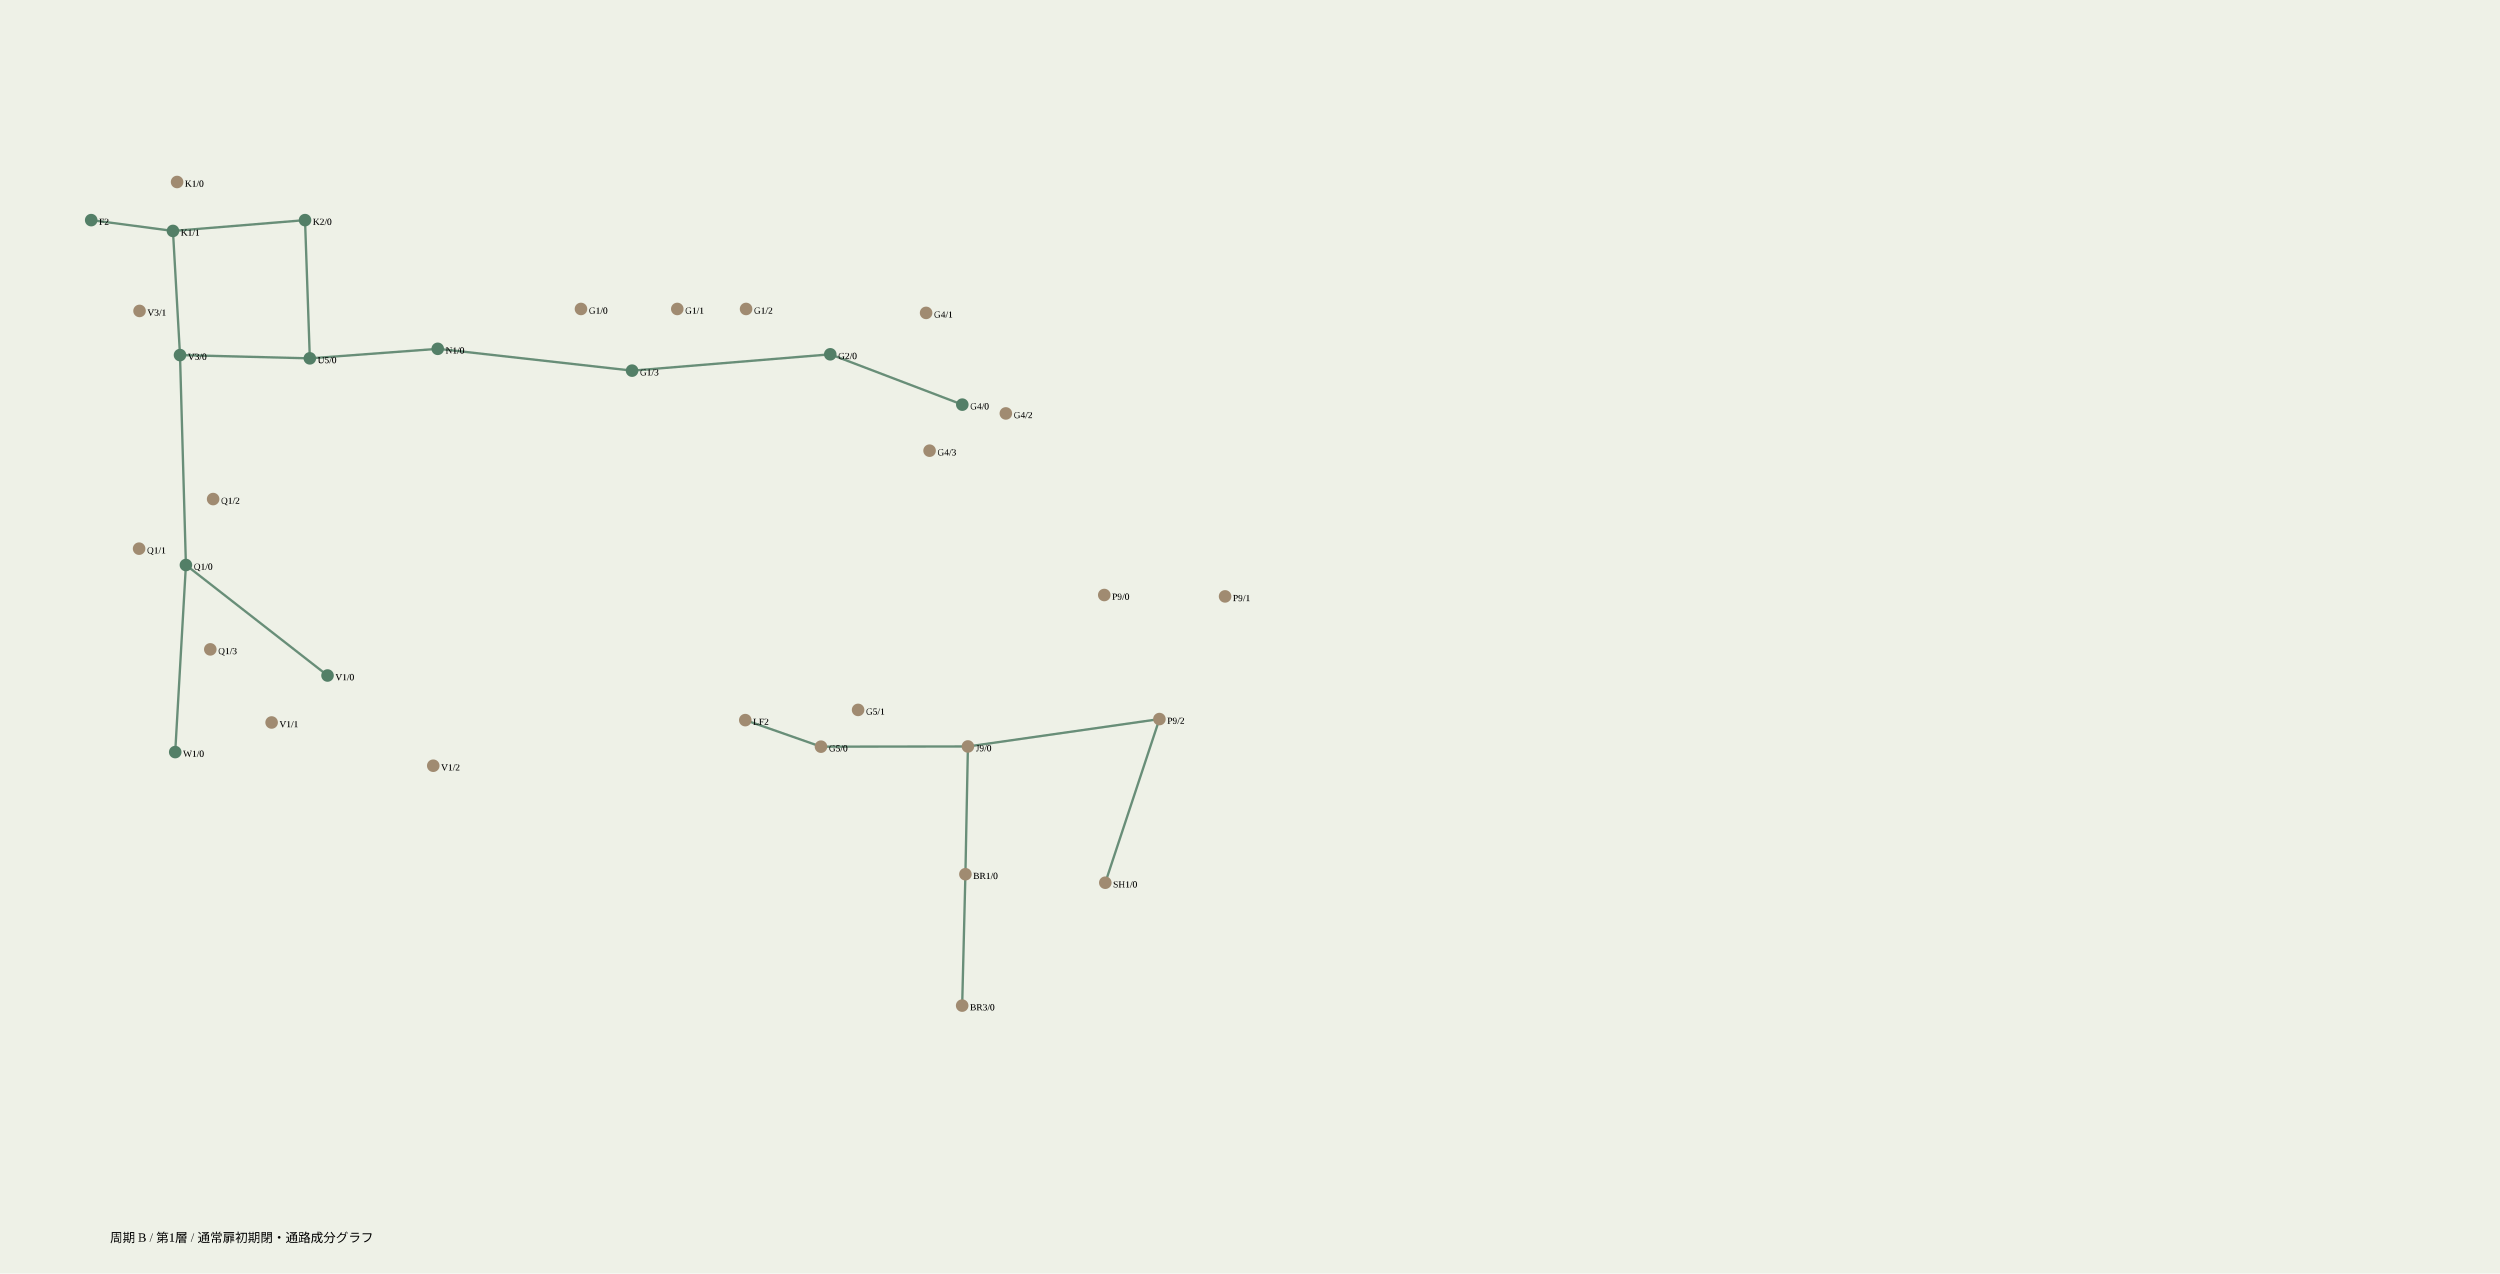
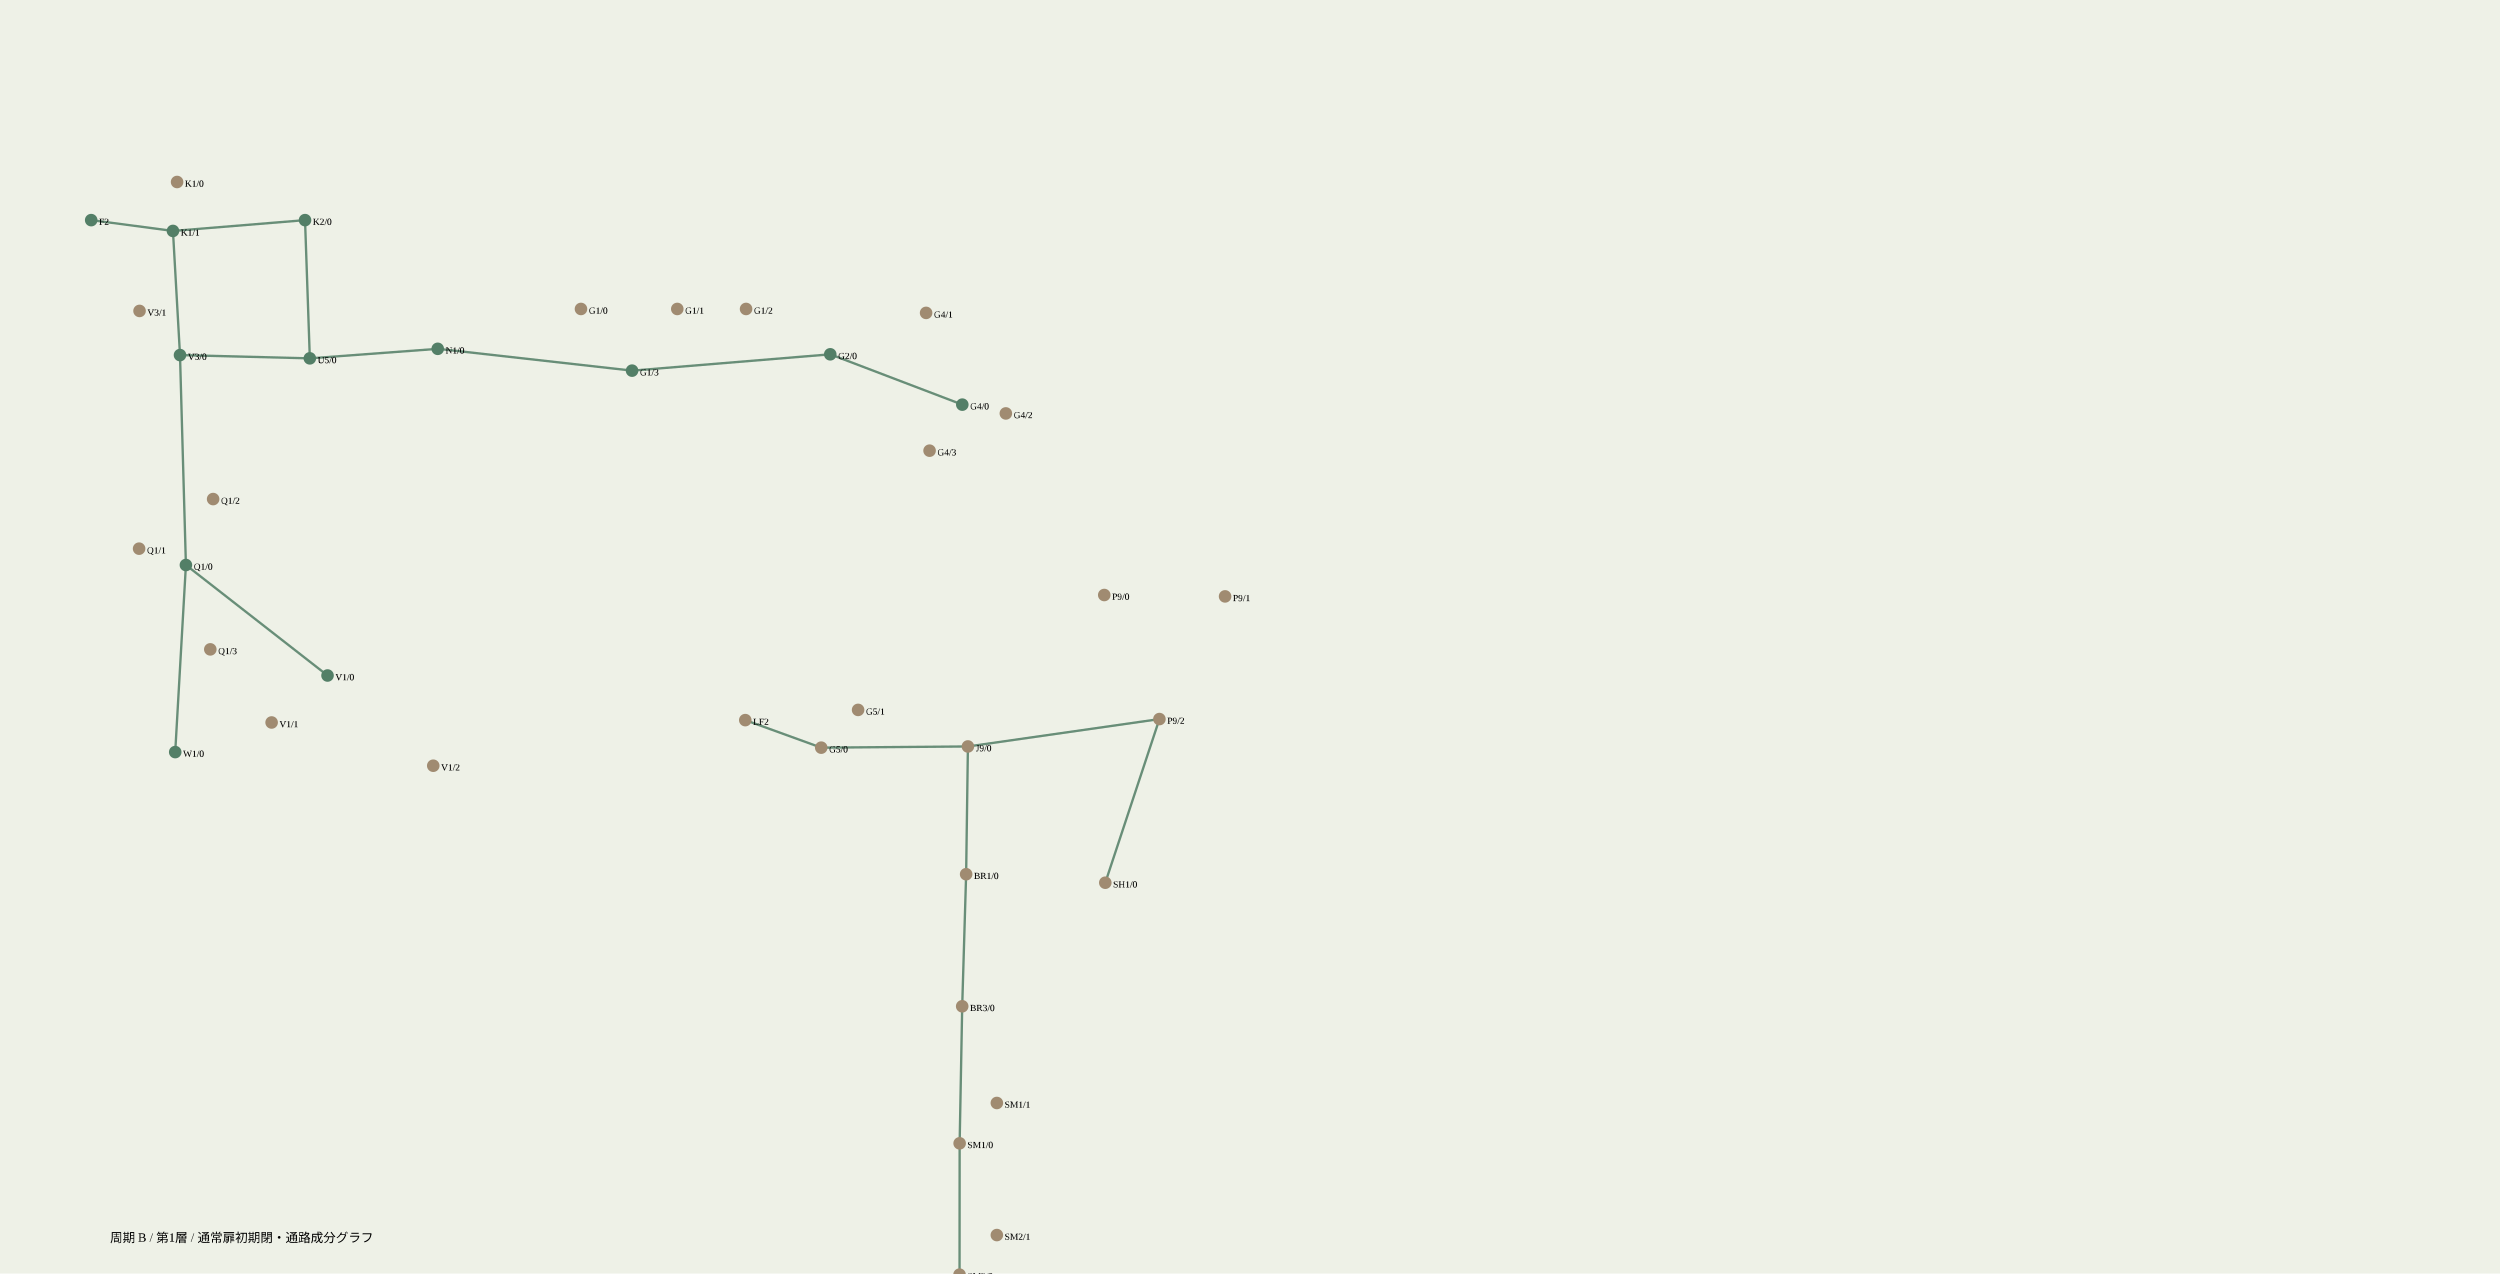
<svg xmlns="http://www.w3.org/2000/svg" viewBox="-7 -10 159 81">
  <rect x="-7" y="-10" width="159" height="81" fill="#eef1e7" />
  <line x1="4" y1="4.688" x2="12.4" y2="4" stroke="#688e78" stroke-width=".15" />
  <line x1="4" y1="4.688" x2="4.448" y2="12.583" stroke="#688e78" stroke-width=".15" />
  <line x1="12.4" y1="4" x2="12.705" y2="12.791" stroke="#688e78" stroke-width=".15" />
  <line x1="12.705" y1="12.791" x2="20.84" y2="12.185" stroke="#688e78" stroke-width=".15" />
  <line x1="20.84" y1="12.185" x2="33.2" y2="13.573" stroke="#688e78" stroke-width=".15" />
  <line x1="4.448" y1="12.583" x2="12.705" y2="12.791" stroke="#688e78" stroke-width=".15" />
  <line x1="4.448" y1="12.583" x2="4.824" y2="25.935" stroke="#688e78" stroke-width=".15" />
  <line x1="4.824" y1="25.935" x2="4.144" y2="37.833" stroke="#688e78" stroke-width=".15" />
  <line x1="4.824" y1="25.935" x2="13.831" y2="32.962" stroke="#688e78" stroke-width=".15" />
  <line x1="33.2" y1="13.573" x2="45.804" y2="12.534" stroke="#688e78" stroke-width=".15" />
  <line x1="45.804" y1="12.534" x2="54.202" y2="15.735" stroke="#688e78" stroke-width=".15" />
-   <line x1="45.214" y1="37.488" x2="54.559" y2="37.475" stroke="#688e78" stroke-width=".15" />
+   <line x1="45.23" y1="37.551" x2="54.559" y2="37.475" stroke="#688e78" stroke-width=".15" />
  <line x1="54.559" y1="37.475" x2="66.739" y2="35.733" stroke="#688e78" stroke-width=".15" />
-   <line x1="54.559" y1="37.475" x2="54.4" y2="45.6" stroke="#688e78" stroke-width=".15" />
+   <line x1="54.559" y1="37.475" x2="54.446" y2="45.6" stroke="#688e78" stroke-width=".15" />
  <line x1="66.739" y1="35.733" x2="63.297" y2="46.141" stroke="#688e78" stroke-width=".15" />
-   <line x1="54.4" y1="45.6" x2="54.194" y2="53.956" stroke="#688e78" stroke-width=".15" />
-   <line x1="40.4" y1="35.8" x2="45.214" y2="37.488" stroke="#688e78" stroke-width=".15" />
+   <line x1="54.446" y1="45.6" x2="54.196" y2="54" stroke="#688e78" stroke-width=".15" />
+   <line x1="54.196" y1="54" x2="54.033" y2="62.715" stroke="#688e78" stroke-width=".15" />
+   <line x1="54.033" y1="62.715" x2="54.027" y2="71.067" stroke="#688e78" stroke-width=".15" />
+   <line x1="40.4" y1="35.8" x2="45.23" y2="37.551" stroke="#688e78" stroke-width=".15" />
  <line x1="-1.2" y1="4" x2="4" y2="4.688" stroke="#688e78" stroke-width=".15" />
  <circle cx="4.263" cy="1.575" r=".4" fill="#a08b71" />
  <text x="4.763" y="1.875" font-size=".6">K1/0</text>
  <circle cx="4" cy="4.688" r=".4" fill="#537f67" />
  <text x="4.5" y="4.988" font-size=".6">K1/1</text>
  <circle cx="12.4" cy="4" r=".4" fill="#537f67" />
  <text x="12.9" y="4.3" font-size=".6">K2/0</text>
  <circle cx="12.705" cy="12.791" r=".4" fill="#537f67" />
  <text x="13.205" y="13.091" font-size=".6">U5/0</text>
  <circle cx="20.84" cy="12.185" r=".4" fill="#537f67" />
  <text x="21.34" y="12.485" font-size=".6">N1/0</text>
  <circle cx="13.831" cy="32.962" r=".4" fill="#537f67" />
  <text x="14.331" y="33.262" font-size=".6">V1/0</text>
  <circle cx="10.275" cy="35.95" r=".4" fill="#a08b71" />
  <text x="10.775" y="36.25" font-size=".6">V1/1</text>
  <circle cx="20.555" cy="38.7" r=".4" fill="#a08b71" />
  <text x="21.055" y="39" font-size=".6">V1/2</text>
  <circle cx="4.448" cy="12.583" r=".4" fill="#537f67" />
  <text x="4.948" y="12.883" font-size=".6">V3/0</text>
  <circle cx="1.875" cy="9.775" r=".4" fill="#a08b71" />
  <text x="2.375" y="10.075" font-size=".6">V3/1</text>
  <circle cx="4.824" cy="25.935" r=".4" fill="#537f67" />
  <text x="5.324" y="26.235" font-size=".6">Q1/0</text>
  <circle cx="1.847" cy="24.895" r=".4" fill="#a08b71" />
  <text x="2.347" y="25.195" font-size=".6">Q1/1</text>
  <circle cx="6.555" cy="21.741" r=".4" fill="#a08b71" />
  <text x="7.055" y="22.041" font-size=".6">Q1/2</text>
  <circle cx="6.375" cy="31.3" r=".4" fill="#a08b71" />
  <text x="6.875" y="31.6" font-size=".6">Q1/3</text>
  <circle cx="4.144" cy="37.833" r=".4" fill="#537f67" />
  <text x="4.644" y="38.133" font-size=".6">W1/0</text>
  <circle cx="29.95" cy="9.65" r=".4" fill="#a08b71" />
  <text x="30.45" y="9.95" font-size=".6">G1/0</text>
  <circle cx="36.075" cy="9.65" r=".4" fill="#a08b71" />
  <text x="36.575" y="9.95" font-size=".6">G1/1</text>
  <circle cx="40.45" cy="9.65" r=".4" fill="#a08b71" />
  <text x="40.95" y="9.95" font-size=".6">G1/2</text>
  <circle cx="33.2" cy="13.573" r=".4" fill="#537f67" />
  <text x="33.7" y="13.873" font-size=".6">G1/3</text>
  <circle cx="45.804" cy="12.534" r=".4" fill="#537f67" />
  <text x="46.304" y="12.834" font-size=".6">G2/0</text>
  <circle cx="54.202" cy="15.735" r=".4" fill="#537f67" />
  <text x="54.702" y="16.035" font-size=".6">G4/0</text>
  <circle cx="51.9" cy="9.9" r=".4" fill="#a08b71" />
  <text x="52.4" y="10.2" font-size=".6">G4/1</text>
  <circle cx="56.972" cy="16.294" r=".4" fill="#a08b71" />
  <text x="57.472" y="16.594" font-size=".6">G4/2</text>
  <circle cx="52.121" cy="18.663" r=".4" fill="#a08b71" />
  <text x="52.621" y="18.963" font-size=".6">G4/3</text>
-   <circle cx="45.214" cy="37.488" r=".4" fill="#a08b71" />
-   <text x="45.714" y="37.788" font-size=".6">G5/0</text>
+   <circle cx="45.23" cy="37.551" r=".4" fill="#a08b71" />
+   <text x="45.73" y="37.851" font-size=".6">G5/0</text>
  <circle cx="47.575" cy="35.15" r=".4" fill="#a08b71" />
  <text x="48.075" y="35.45" font-size=".6">G5/1</text>
  <circle cx="54.559" cy="37.475" r=".4" fill="#a08b71" />
  <text x="55.059" y="37.775" font-size=".6">J9/0</text>
  <circle cx="63.23" cy="27.843" r=".4" fill="#a08b71" />
  <text x="63.73" y="28.143" font-size=".6">P9/0</text>
  <circle cx="70.915" cy="27.931" r=".4" fill="#a08b71" />
  <text x="71.415" y="28.231" font-size=".6">P9/1</text>
  <circle cx="66.739" cy="35.733" r=".4" fill="#a08b71" />
  <text x="67.239" y="36.033" font-size=".6">P9/2</text>
  <circle cx="63.297" cy="46.141" r=".4" fill="#a08b71" />
  <text x="63.797" y="46.441" font-size=".6">SH1/0</text>
-   <circle cx="54.4" cy="45.6" r=".4" fill="#a08b71" />
-   <text x="54.9" y="45.9" font-size=".6">BR1/0</text>
-   <circle cx="54.194" cy="53.956" r=".4" fill="#a08b71" />
-   <text x="54.694" y="54.256" font-size=".6">BR3/0</text>
+   <circle cx="54.446" cy="45.6" r=".4" fill="#a08b71" />
+   <text x="54.946" y="45.9" font-size=".6">BR1/0</text>
+   <circle cx="54.196" cy="54" r=".4" fill="#a08b71" />
+   <text x="54.696" y="54.3" font-size=".6">BR3/0</text>
+   <circle cx="54.033" cy="62.715" r=".4" fill="#a08b71" />
+   <text x="54.533" y="63.015" font-size=".6">SM1/0</text>
+   <circle cx="56.4" cy="60.15" r=".4" fill="#a08b71" />
+   <text x="56.9" y="60.45" font-size=".6">SM1/1</text>
+   <circle cx="54.027" cy="71.067" r=".4" fill="#a08b71" />
+   <text x="54.527" y="71.367" font-size=".6">SM2/0</text>
+   <circle cx="56.4" cy="68.55" r=".4" fill="#a08b71" />
+   <text x="56.9" y="68.85" font-size=".6">SM2/1</text>
  <circle cx="-1.2" cy="4" r=".4" fill="#537f67" />
  <text x="-0.7" y="4.3" font-size=".6">F2</text>
  <circle cx="40.4" cy="35.8" r=".4" fill="#a08b71" />
  <text x="40.9" y="36.1" font-size=".6">LF2</text>
  <text x="0" y="69" font-size=".8">周期 B / 第1層 / 通常扉初期閉・通路成分グラフ</text>
</svg>
